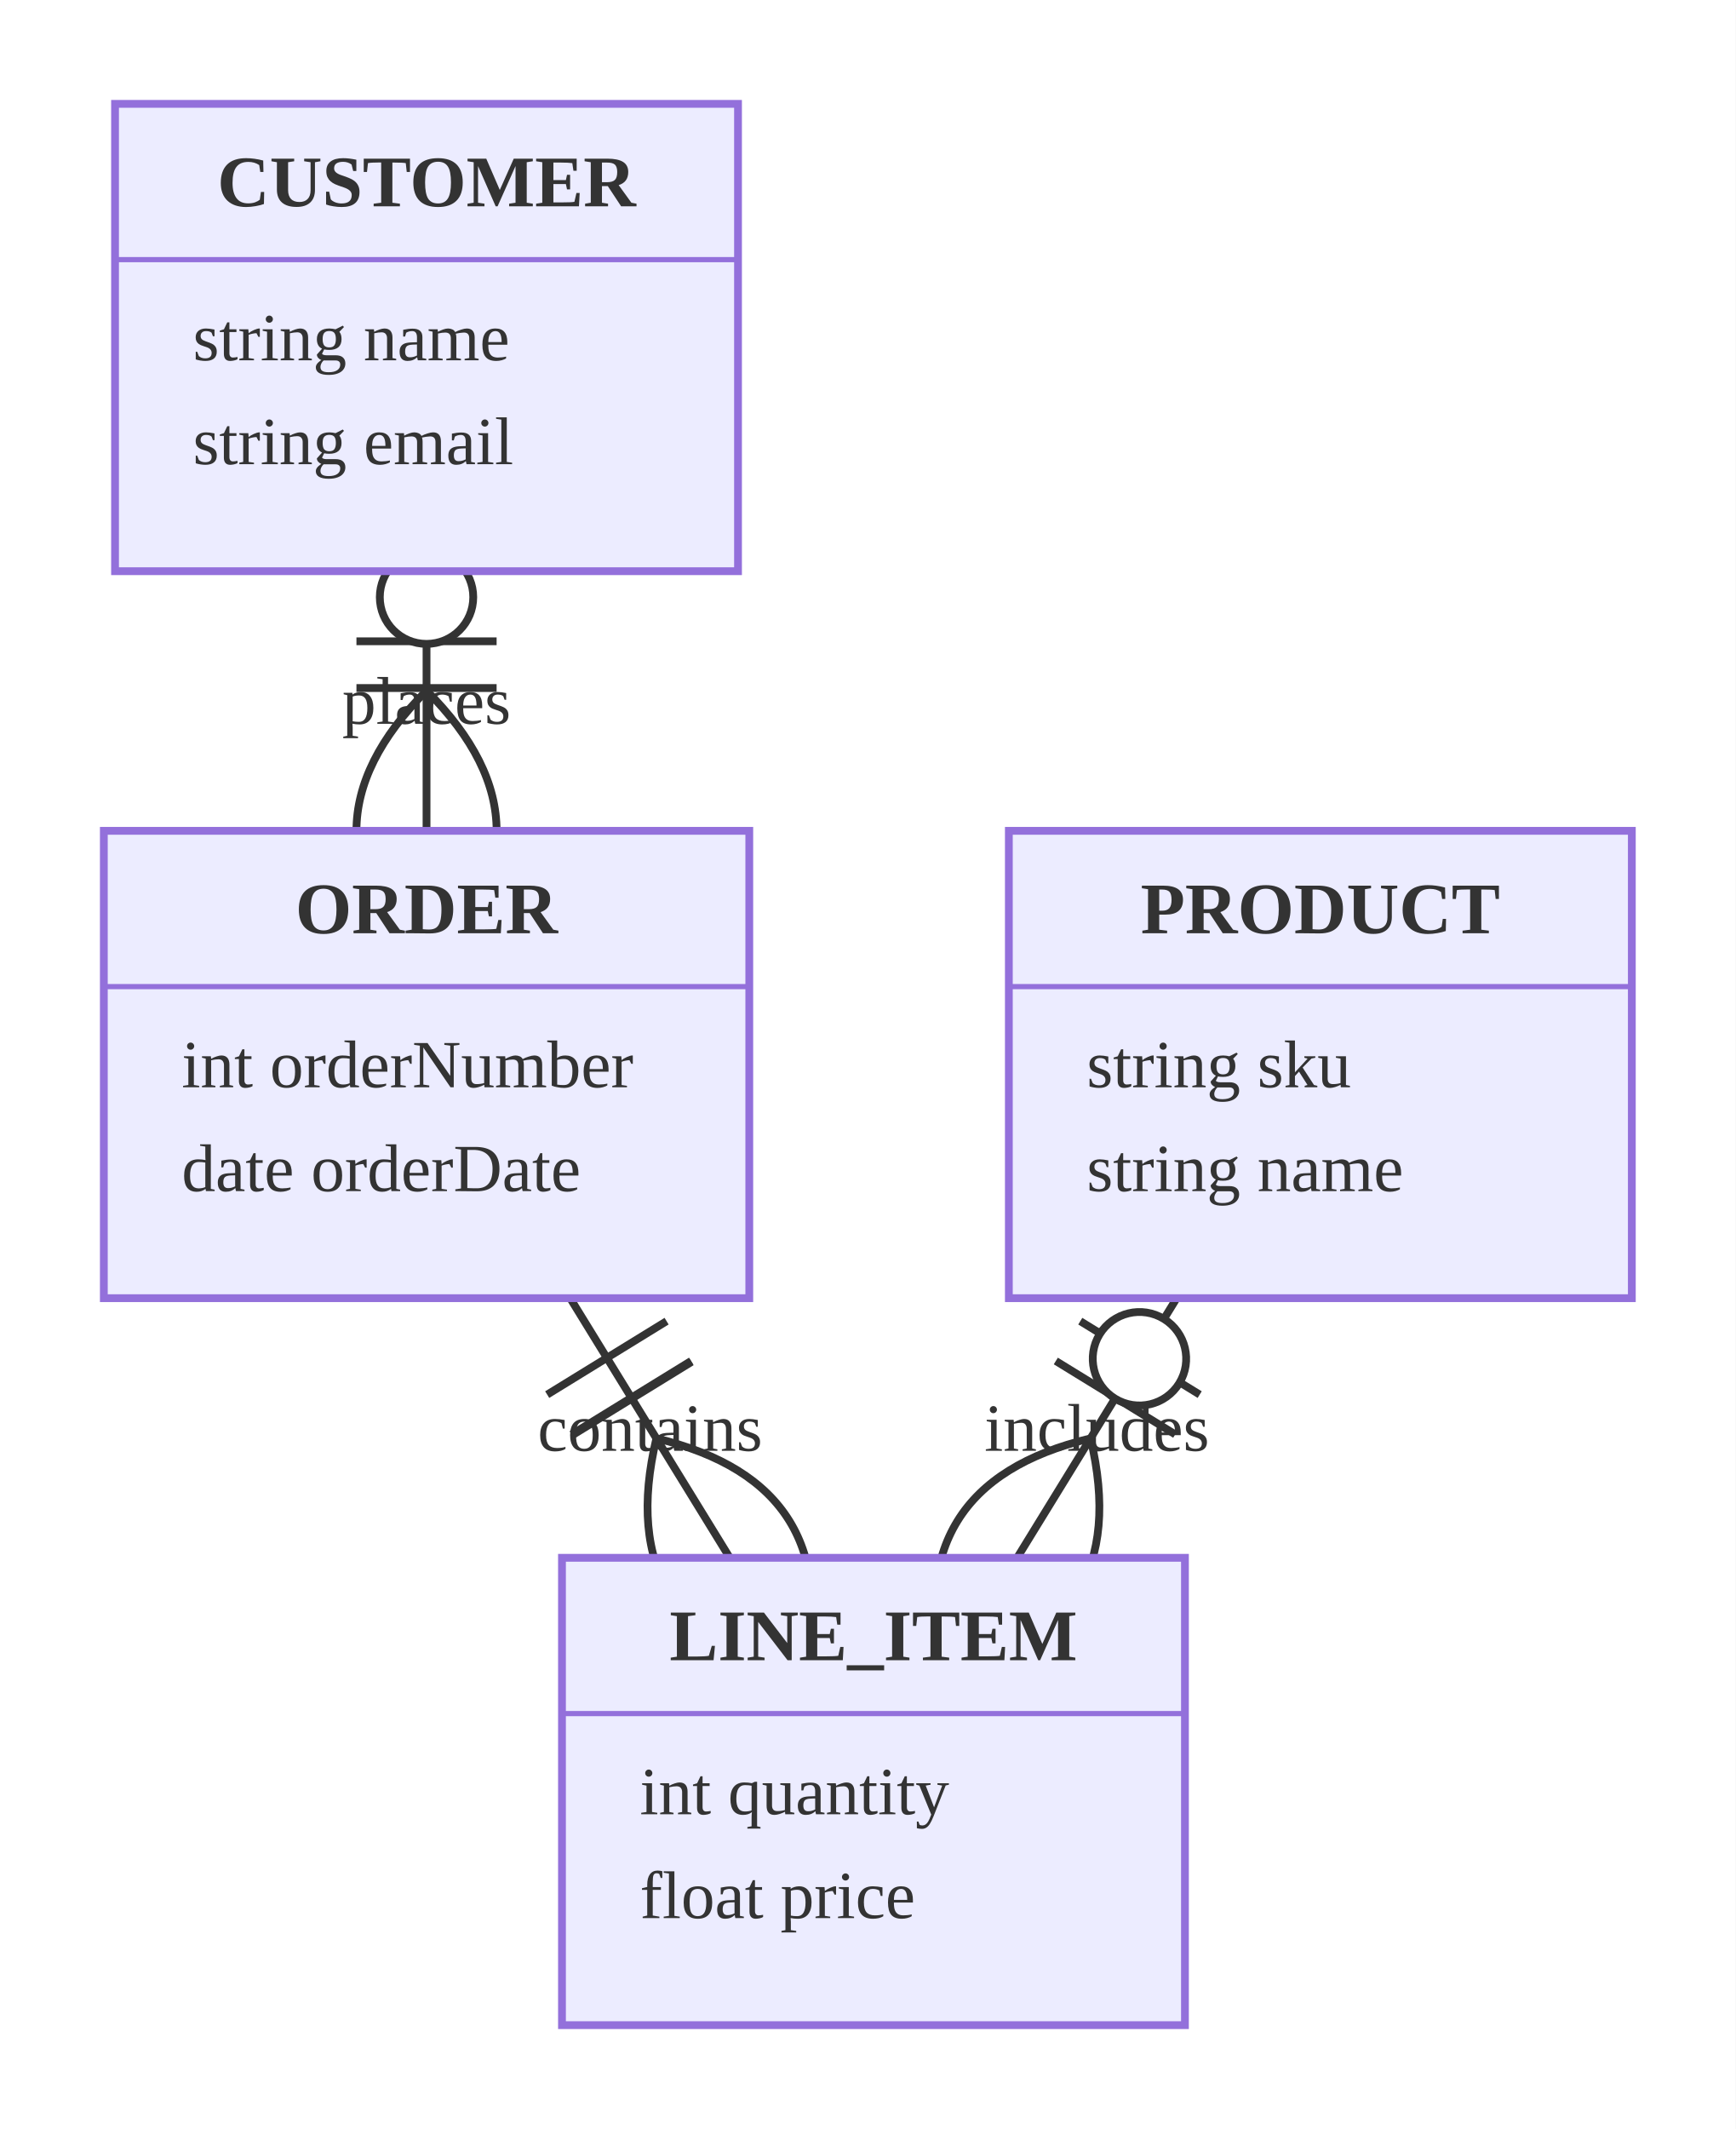
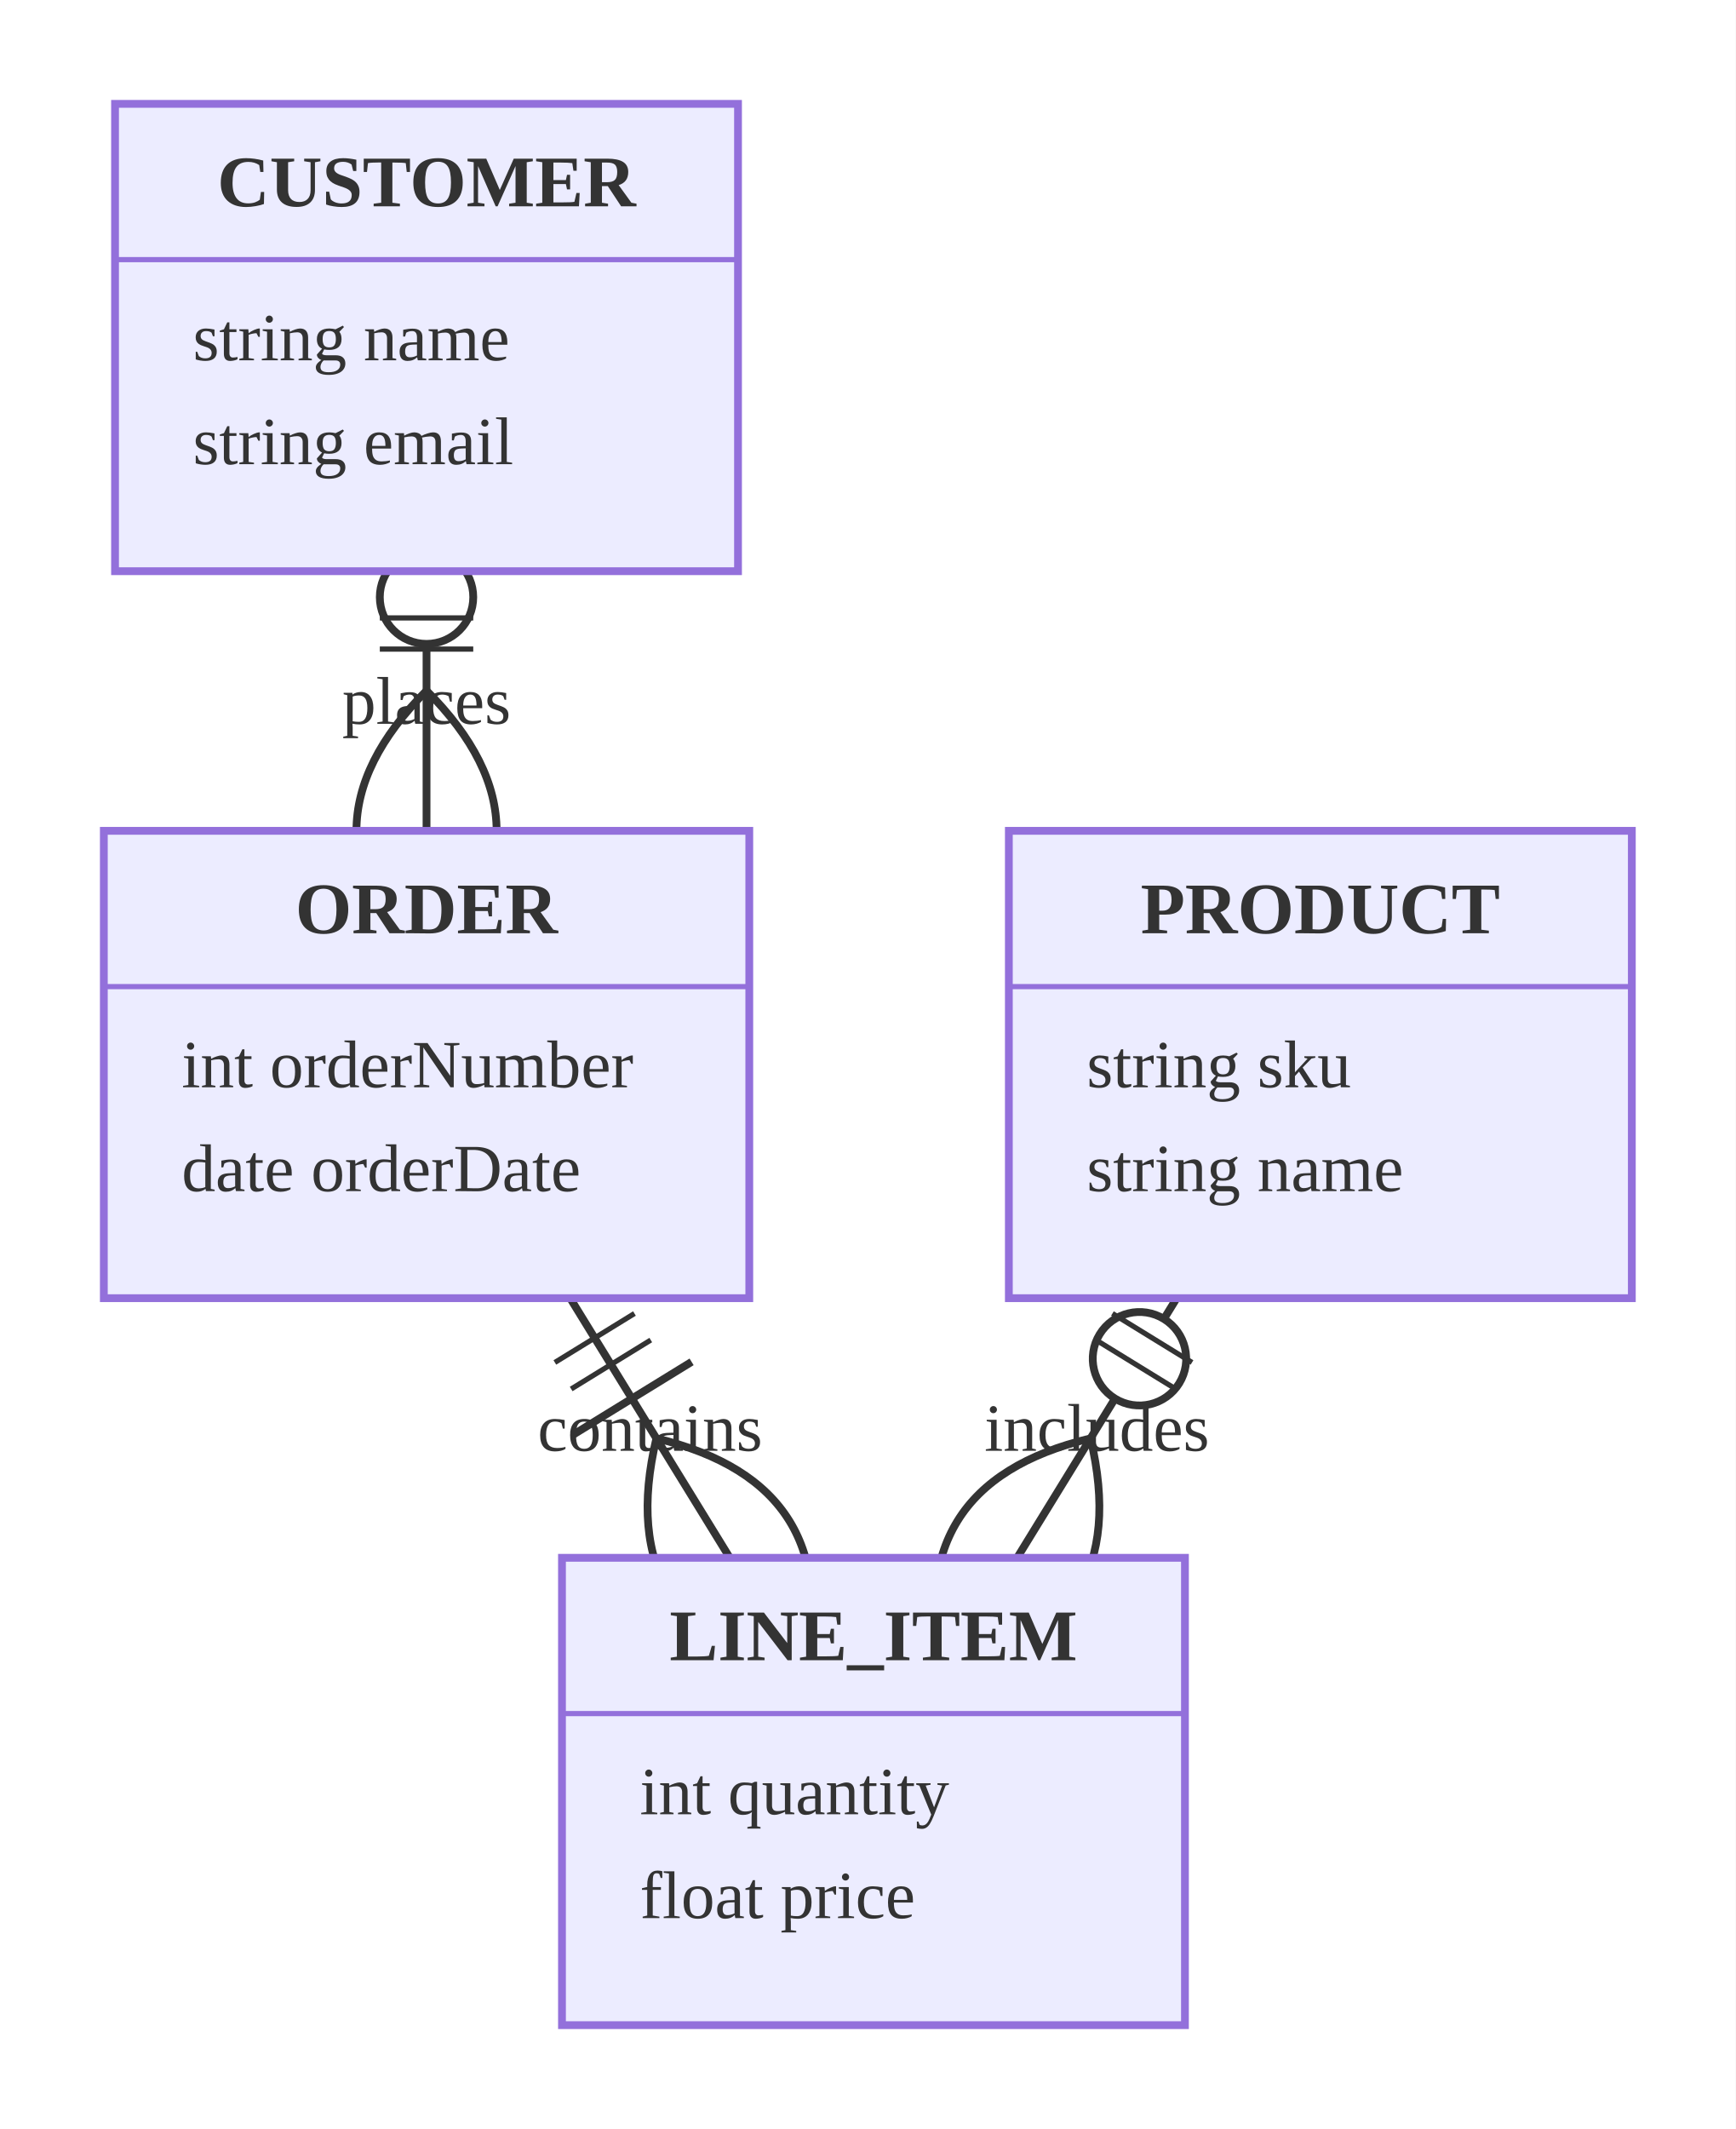
<svg xmlns="http://www.w3.org/2000/svg" viewBox="0 0 334.33 410.00">
  <rect x="0.00" y="0.00" width="334.33" height="410.00" style="fill:#fff;stroke:none" />
  <defs>
    <marker id="er-oneOrMore-end" viewBox="0 0 45 36" refX="27.00" refY="18.00" markerWidth="45.00" markerHeight="36.00" orient="auto">
      <path d="M3,9 L3,27 M9,18 Q27,0 45,18 Q27,36 9,18" style="stroke:#333;stroke-width:1;fill:none" />
    </marker>
-     <marker id="er-onlyOne-start" viewBox="0 0 18 18" refX="0.00" refY="9.00" markerWidth="18.00" markerHeight="18.00" orient="auto">
-       <path d="M9,0 L9,18 M15,0 L15,18" style="stroke:#333;stroke-width:1;fill:none" />
-     </marker>
    <marker id="er-zeroOrMore-end" viewBox="0 0 57 36" refX="39.00" refY="18.00" markerWidth="57.00" markerHeight="36.00" orient="auto">
      <circle cx="9.00" cy="18.00" r="6.00" style="fill:#fff;stroke:#333;stroke-width:1" />
      <path d="M21,18 Q39,0 57,18 Q39,36 21,18" style="stroke:#333;stroke-width:1;fill:none" />
    </marker>
  </defs>
-   <line x1="82.16" y1="110.00" x2="82.16" y2="160.00" style="stroke:#333;stroke-width:1.5;fill:none" marker-start="url(#er-onlyOne-start)" marker-end="url(#er-zeroOrMore-end)" />
+   <line x1="82.16" y1="110.00" x2="82.16" y2="160.00" style="stroke:#333;stroke-width:1.5;fill:none" marker-end="url(#er-zeroOrMore-end)" />
+   <g transform="translate(82.16,110.00) rotate(90.00) translate(-0.00,-9.00)">
+     <path d="M9,0 L9,18 M15,0 L15,18" style="stroke:#333;stroke-width:1;fill:none" />
+   </g>
  <text x="82.16" y="135.00" text-anchor="middle" dominant-baseline="central" style="fill:#333;font-size:13px">places</text>
-   <line x1="109.83" y1="250.00" x2="140.58" y2="300.00" style="stroke:#333;stroke-width:1.5;fill:none" marker-start="url(#er-onlyOne-start)" marker-end="url(#er-oneOrMore-end)" />
+   <line x1="109.83" y1="250.00" x2="140.58" y2="300.00" style="stroke:#333;stroke-width:1.5;fill:none" marker-end="url(#er-oneOrMore-end)" />
+   <g transform="translate(109.83,250.00) rotate(58.41) translate(-0.00,-9.00)">
+     <path d="M9,0 L9,18 M15,0 L15,18" style="stroke:#333;stroke-width:1;fill:none" />
+   </g>
  <text x="125.21" y="275.00" text-anchor="middle" dominant-baseline="central" style="fill:#333;font-size:13px">contains</text>
-   <line x1="226.66" y1="250.00" x2="195.92" y2="300.00" style="stroke:#333;stroke-width:1.5;fill:none" marker-start="url(#er-onlyOne-start)" marker-end="url(#er-zeroOrMore-end)" />
+   <line x1="226.66" y1="250.00" x2="195.92" y2="300.00" style="stroke:#333;stroke-width:1.5;fill:none" marker-end="url(#er-zeroOrMore-end)" />
+   <g transform="translate(226.66,250.00) rotate(121.59) translate(-0.00,-9.00)">
+     <path d="M9,0 L9,18 M15,0 L15,18" style="stroke:#333;stroke-width:1;fill:none" />
+   </g>
  <text x="211.29" y="275.00" text-anchor="middle" dominant-baseline="central" style="fill:#333;font-size:13px">includes</text>
  <rect x="22.16" y="20.00" width="120.00" height="90.00" style="fill:#ECECFF;stroke:#9370DB;stroke-width:1.5" />
  <text x="82.16" y="35.00" text-anchor="middle" dominant-baseline="central" style="fill:#333;font-size:14px;font-weight:bold">CUSTOMER</text>
  <line x1="22.16" y1="50.00" x2="142.16" y2="50.00" style="stroke:#9370DB;stroke-width:1" />
  <text x="37.16" y="65.00" text-anchor="start" dominant-baseline="central" style="fill:#333;font-size:13px">string name</text>
  <text x="37.16" y="85.00" text-anchor="start" dominant-baseline="central" style="fill:#333;font-size:13px">string email</text>
  <rect x="20.00" y="160.00" width="124.33" height="90.00" style="fill:#ECECFF;stroke:#9370DB;stroke-width:1.5" />
  <text x="82.16" y="175.00" text-anchor="middle" dominant-baseline="central" style="fill:#333;font-size:14px;font-weight:bold">ORDER</text>
  <line x1="20.00" y1="190.00" x2="144.33" y2="190.00" style="stroke:#9370DB;stroke-width:1" />
  <text x="35.00" y="205.00" text-anchor="start" dominant-baseline="central" style="fill:#333;font-size:13px">int orderNumber</text>
  <text x="35.00" y="225.00" text-anchor="start" dominant-baseline="central" style="fill:#333;font-size:13px">date orderDate</text>
  <rect x="108.25" y="300.00" width="120.00" height="90.00" style="fill:#ECECFF;stroke:#9370DB;stroke-width:1.5" />
  <text x="168.25" y="315.00" text-anchor="middle" dominant-baseline="central" style="fill:#333;font-size:14px;font-weight:bold">LINE_ITEM</text>
  <line x1="108.25" y1="330.00" x2="228.25" y2="330.00" style="stroke:#9370DB;stroke-width:1" />
  <text x="123.25" y="345.00" text-anchor="start" dominant-baseline="central" style="fill:#333;font-size:13px">int quantity</text>
  <text x="123.25" y="365.00" text-anchor="start" dominant-baseline="central" style="fill:#333;font-size:13px">float price</text>
  <rect x="194.33" y="160.00" width="120.00" height="90.00" style="fill:#ECECFF;stroke:#9370DB;stroke-width:1.5" />
  <text x="254.33" y="175.00" text-anchor="middle" dominant-baseline="central" style="fill:#333;font-size:14px;font-weight:bold">PRODUCT</text>
  <line x1="194.33" y1="190.00" x2="314.33" y2="190.00" style="stroke:#9370DB;stroke-width:1" />
  <text x="209.33" y="205.00" text-anchor="start" dominant-baseline="central" style="fill:#333;font-size:13px">string sku</text>
  <text x="209.33" y="225.00" text-anchor="start" dominant-baseline="central" style="fill:#333;font-size:13px">string name</text>
</svg>
